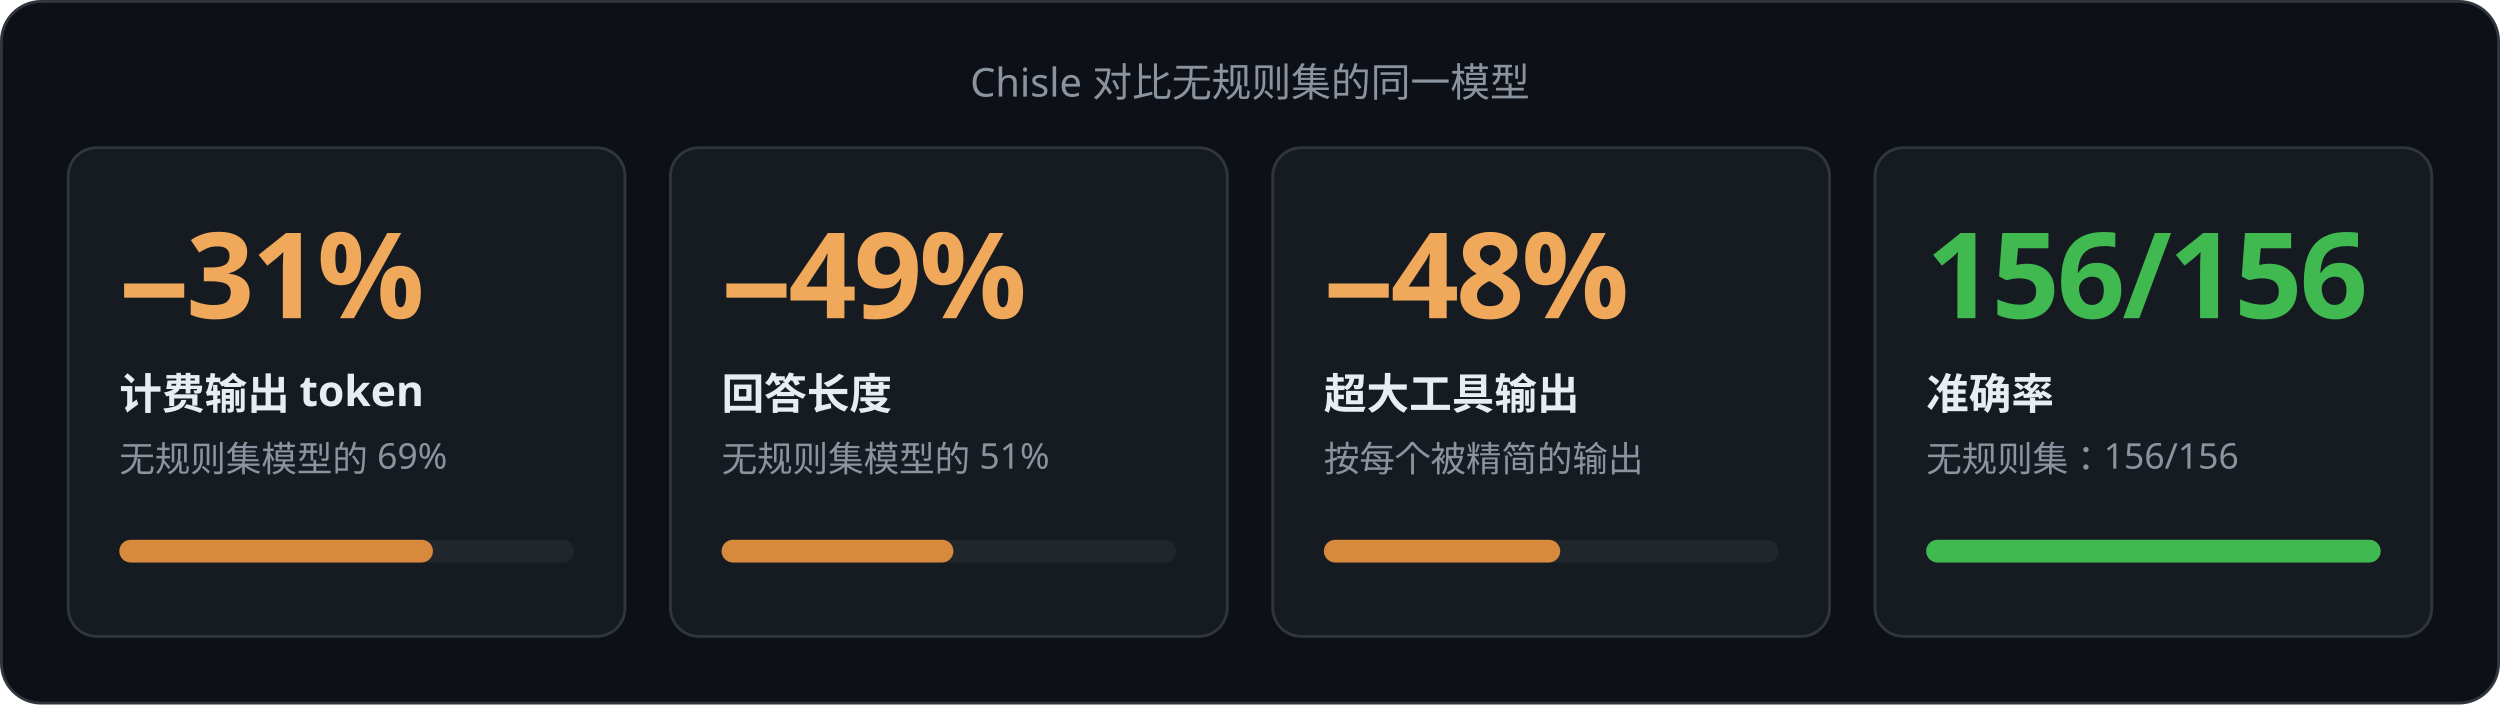
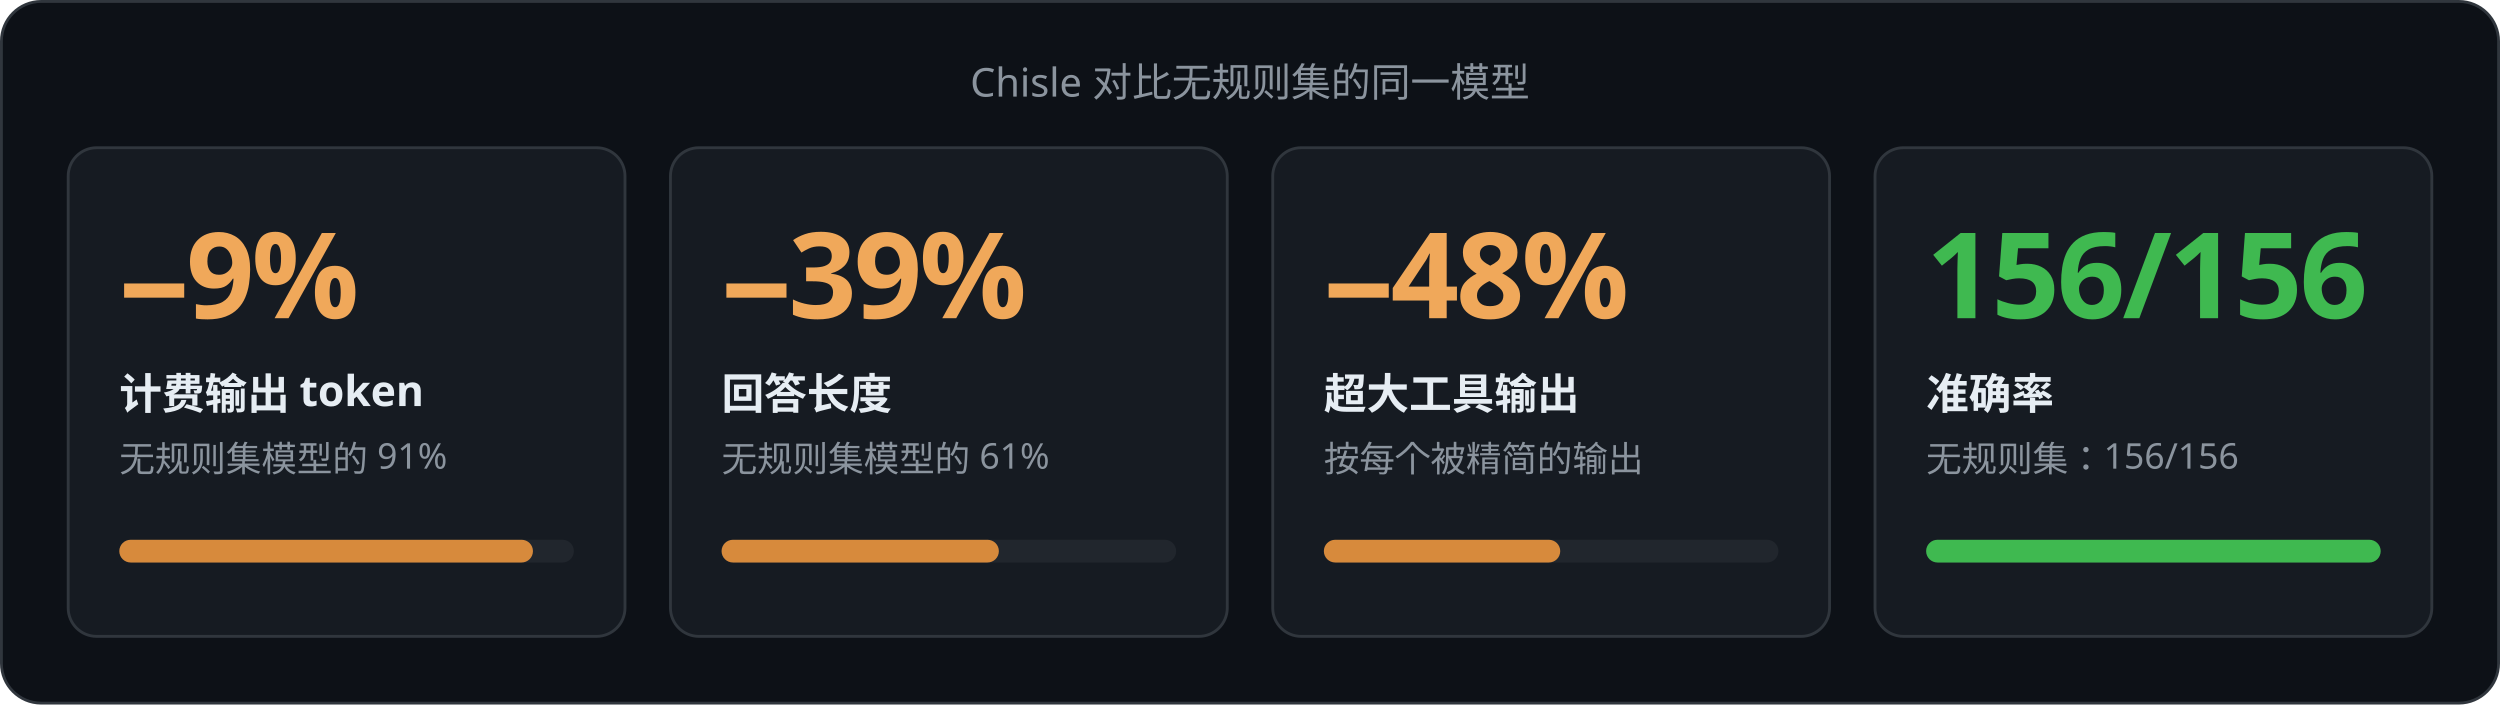
- <svg xmlns="http://www.w3.org/2000/svg" width="880" height="248" viewBox="0 0 880 248" font-family="-apple-system,BlinkMacSystemFont,'Segoe UI','Noto Sans',Helvetica,Arial,sans-serif" xml:space="preserve" role="img" aria-label="Chisle versus the same model with no ruleset: 31% fewer billed output tokens, answers 49% shorter, oversized tool output 48% smaller, accuracy 156 of 156, the same as the bare model.">
+ <svg xmlns="http://www.w3.org/2000/svg" width="880" height="248" viewBox="0 0 880 248" font-family="-apple-system,BlinkMacSystemFont,'Segoe UI','Noto Sans',Helvetica,Arial,sans-serif" xml:space="preserve" role="img" aria-label="Chisle versus the same model with no ruleset: 9% fewer billed output tokens, answers 39% shorter, oversized tool output 48% smaller, accuracy 156 of 156, the same as the bare model.">
  <rect x="0.5" y="0.5" width="879" height="247" rx="14" fill="#0d1117" stroke="#30363d" />
  <text x="440" y="34" font-size="14" fill="#8b949e" text-anchor="middle">Chisle 对比无规则集的同一模型</text>
  <g>
    <animate attributeName="opacity" values="0;0;1" keyTimes="0;0.000;1" dur="0.6s" fill="freeze" />
    <animateTransform attributeName="transform" type="translate" values="0 10;0 10;0 0" keyTimes="0;0.000;1" dur="0.6s" fill="freeze" calcMode="spline" keySplines="0 0 1 1;0.2 0.7 0.2 1" />
    <rect x="24" y="52" width="196" height="172" rx="10" fill="#161b22" stroke="#30363d" />
-     <text x="42" y="112" font-size="42" font-weight="800" letter-spacing="-1" fill="#f0a85a">−31%</text>
+     <text x="42" y="112" font-size="42" font-weight="800" letter-spacing="-1" fill="#f0a85a">−9%</text>
    <text x="42" y="144" font-size="15" font-weight="600" fill="#e6edf3">计费输出 token</text>
-     <text x="42" y="166" font-size="12.5" fill="#8b949e">无规则集模型的 69%</text>
+     <text x="42" y="166" font-size="12.5" fill="#8b949e">无规则集模型的 91%</text>
    <rect x="42" y="190" width="160" height="8" rx="4" fill="#21262d" />
-     <rect x="42" y="190" width="110.4" height="8" rx="4" fill="#d78a3c">
-       <animate attributeName="width" values="160;160;110.4;110.4" keyTimes="0;0.2;0.5;1" dur="5s" repeatCount="indefinite" calcMode="spline" keySplines="0.4 0 0.2 1;0.4 0 0.2 1;0.4 0 0.2 1" />
+     <rect x="42" y="190" width="145.6" height="8" rx="4" fill="#d78a3c">
+       <animate attributeName="width" values="160;160;145.6;145.6" keyTimes="0;0.2;0.5;1" dur="5s" repeatCount="indefinite" calcMode="spline" keySplines="0.4 0 0.2 1;0.4 0 0.2 1;0.4 0 0.2 1" />
    </rect>
  </g>
  <g>
    <animate attributeName="opacity" values="0;0;1" keyTimes="0;0.200;1" dur="0.75s" fill="freeze" />
    <animateTransform attributeName="transform" type="translate" values="0 10;0 10;0 0" keyTimes="0;0.200;1" dur="0.75s" fill="freeze" calcMode="spline" keySplines="0 0 1 1;0.2 0.7 0.2 1" />
    <rect x="236" y="52" width="196" height="172" rx="10" fill="#161b22" stroke="#30363d" />
-     <text x="254" y="112" font-size="42" font-weight="800" letter-spacing="-1" fill="#f0a85a">−49%</text>
+     <text x="254" y="112" font-size="42" font-weight="800" letter-spacing="-1" fill="#f0a85a">−39%</text>
    <text x="254" y="144" font-size="15" font-weight="600" fill="#e6edf3">回答长度</text>
-     <text x="254" y="166" font-size="12.5" fill="#8b949e">无规则集模型的 51%</text>
+     <text x="254" y="166" font-size="12.5" fill="#8b949e">无规则集模型的 61%</text>
    <rect x="254" y="190" width="160" height="8" rx="4" fill="#21262d" />
-     <rect x="254" y="190" width="81.6" height="8" rx="4" fill="#d78a3c">
-       <animate attributeName="width" values="160;160;81.6;81.6" keyTimes="0;0.2;0.5;1" dur="5s" repeatCount="indefinite" calcMode="spline" keySplines="0.4 0 0.2 1;0.4 0 0.2 1;0.4 0 0.2 1" />
+     <rect x="254" y="190" width="97.6" height="8" rx="4" fill="#d78a3c">
+       <animate attributeName="width" values="160;160;97.6;97.6" keyTimes="0;0.2;0.5;1" dur="5s" repeatCount="indefinite" calcMode="spline" keySplines="0.4 0 0.2 1;0.4 0 0.2 1;0.4 0 0.2 1" />
    </rect>
  </g>
  <g>
    <animate attributeName="opacity" values="0;0;1" keyTimes="0;0.333;1" dur="0.9s" fill="freeze" />
    <animateTransform attributeName="transform" type="translate" values="0 10;0 10;0 0" keyTimes="0;0.333;1" dur="0.9s" fill="freeze" calcMode="spline" keySplines="0 0 1 1;0.2 0.7 0.2 1" />
    <rect x="448" y="52" width="196" height="172" rx="10" fill="#161b22" stroke="#30363d" />
    <text x="466" y="112" font-size="42" font-weight="800" letter-spacing="-1" fill="#f0a85a">−48%</text>
    <text x="466" y="144" font-size="15" font-weight="600" fill="#e6edf3">超大工具输出</text>
    <text x="466" y="166" font-size="12.5" fill="#8b949e">按每个被精简的输出</text>
    <rect x="466" y="190" width="160" height="8" rx="4" fill="#21262d" />
    <rect x="466" y="190" width="83.2" height="8" rx="4" fill="#d78a3c">
      <animate attributeName="width" values="160;160;83.2;83.2" keyTimes="0;0.2;0.5;1" dur="5s" repeatCount="indefinite" calcMode="spline" keySplines="0.4 0 0.2 1;0.4 0 0.2 1;0.4 0 0.2 1" />
    </rect>
  </g>
  <g>
    <animate attributeName="opacity" values="0;0;1" keyTimes="0;0.429;1" dur="1.05s" fill="freeze" />
    <animateTransform attributeName="transform" type="translate" values="0 10;0 10;0 0" keyTimes="0;0.429;1" dur="1.05s" fill="freeze" calcMode="spline" keySplines="0 0 1 1;0.2 0.7 0.2 1" />
    <rect x="660" y="52" width="196" height="172" rx="10" fill="#161b22" stroke="#30363d" />
    <text x="678" y="112" font-size="42" font-weight="800" letter-spacing="-1" fill="#3fb950">156/156</text>
    <text x="678" y="144" font-size="15" font-weight="600" fill="#e6edf3">准确率</text>
    <text x="678" y="166" font-size="12.5" fill="#8b949e">无规则集：156/156</text>
    <rect x="678" y="190" width="160" height="8" rx="4" fill="#21262d" />
    <rect x="678" y="190" width="160" height="8" rx="4" fill="#3fb950" />
  </g>
</svg>
